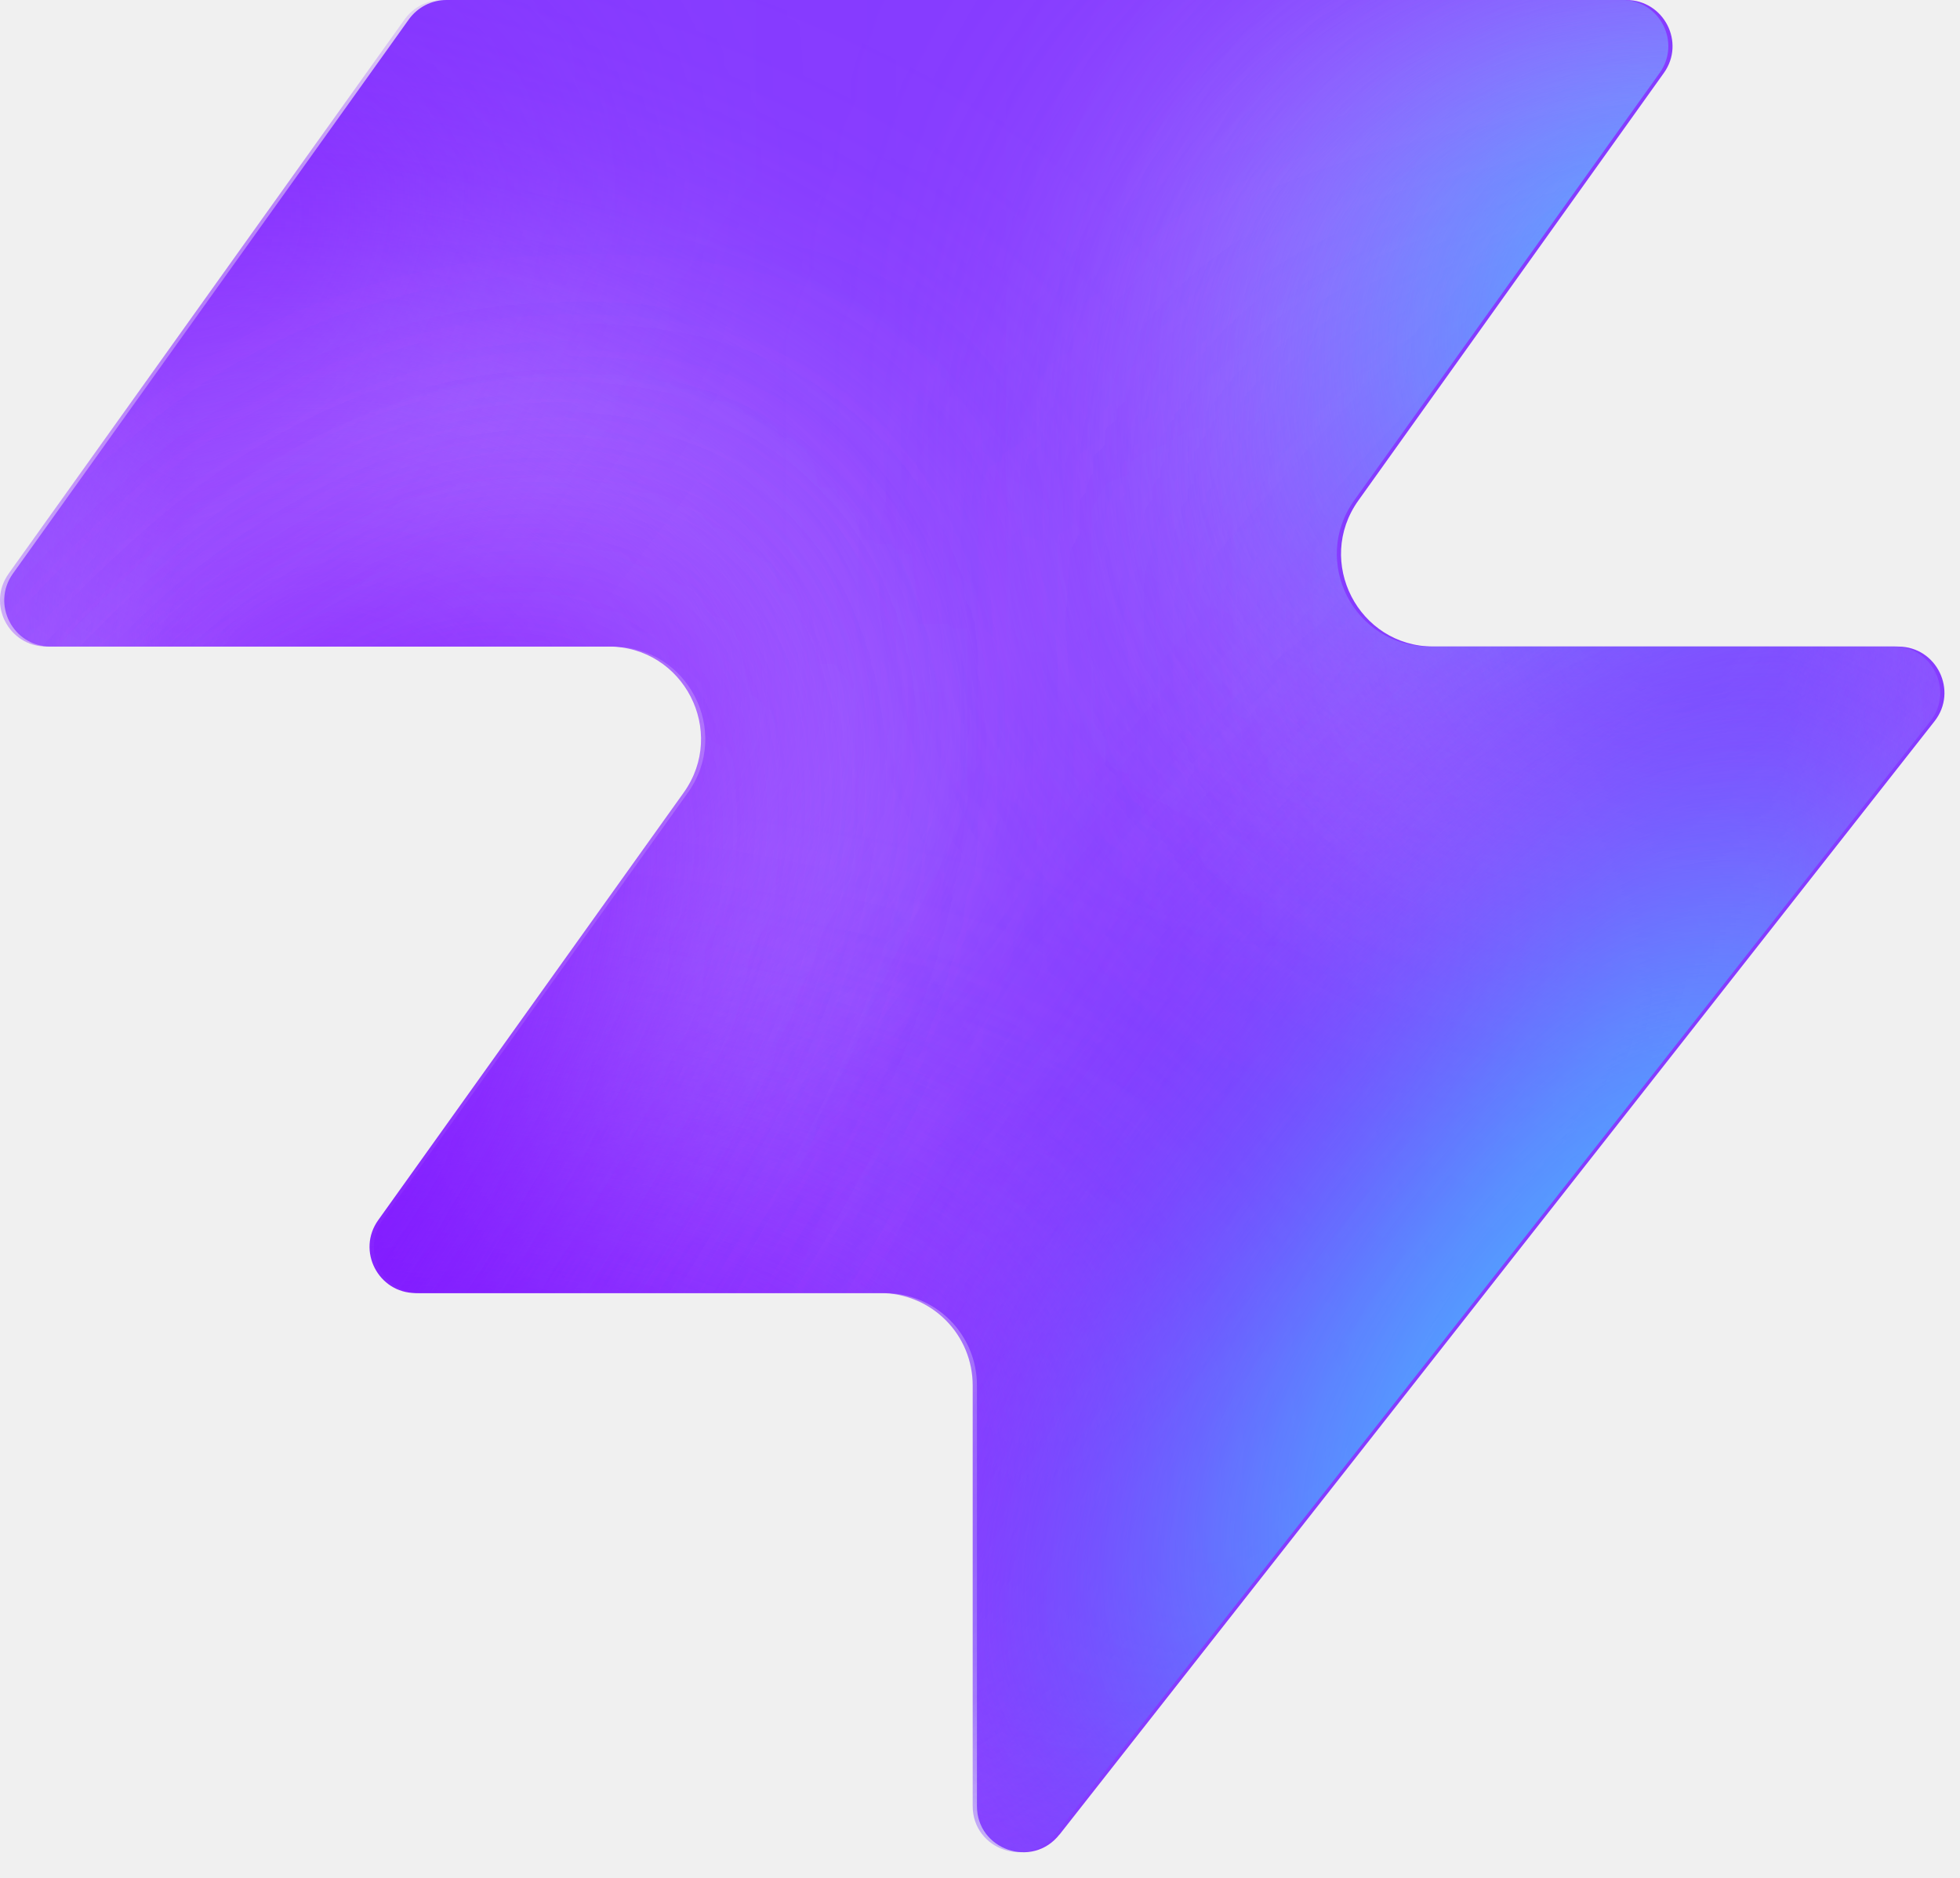
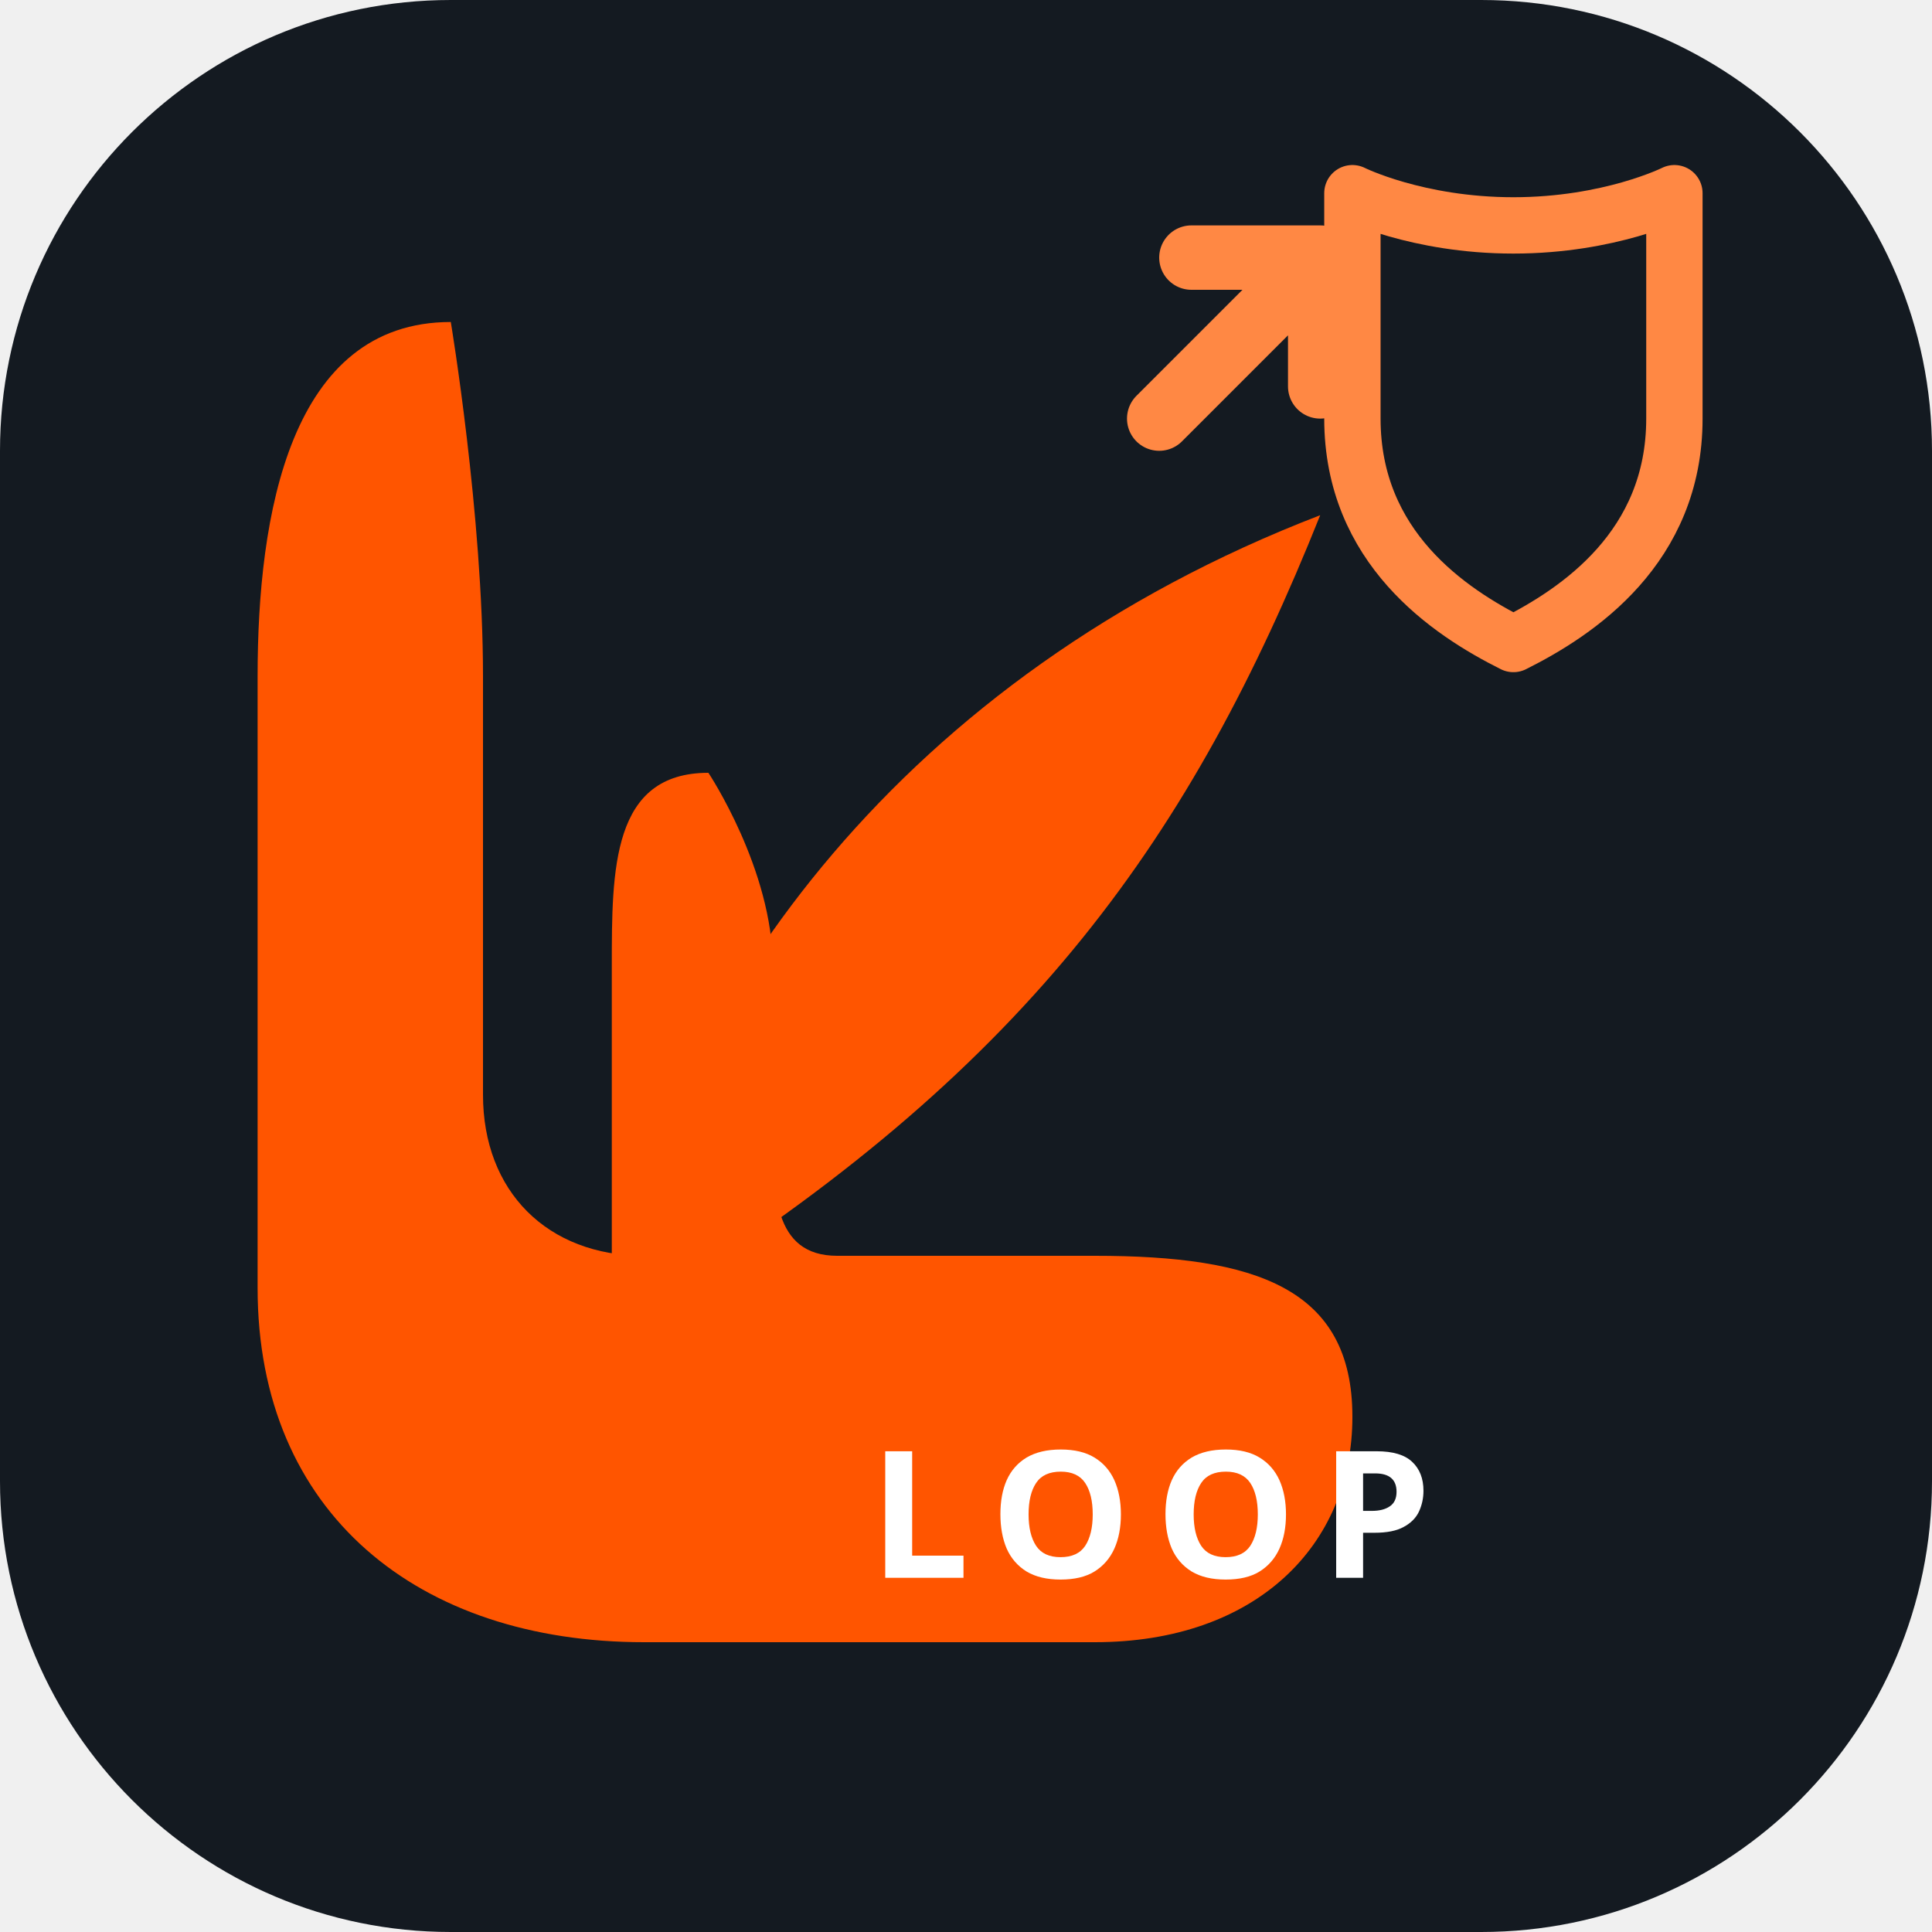
- <svg xmlns="http://www.w3.org/2000/svg" width="48" height="46" fill="none" viewBox="0 0 48 46">
-   <path fill="#863bff" d="M25.946 44.938c-.664.845-2.021.375-2.021-.698V33.937a2.26 2.26 0 0 0-2.262-2.262H10.287c-.92 0-1.456-1.04-.92-1.788l7.48-10.471c1.07-1.497 0-3.578-1.842-3.578H1.237c-.92 0-1.456-1.04-.92-1.788L10.013.474c.214-.297.556-.474.92-.474h28.894c.92 0 1.456 1.04.92 1.788l-7.48 10.471c-1.07 1.498 0 3.579 1.842 3.579h11.377c.943 0 1.473 1.088.89 1.83L25.947 44.94z" style="fill:#863bff;fill:color(display-p3 .525 .23 1);fill-opacity:1" />
-   <mask id="a" width="48" height="46" x="0" y="0" maskUnits="userSpaceOnUse" style="mask-type:alpha">
-     <path fill="#000" d="M25.842 44.938c-.664.844-2.021.375-2.021-.698V33.937a2.26 2.26 0 0 0-2.262-2.262H10.183c-.92 0-1.456-1.04-.92-1.788l7.48-10.471c1.07-1.498 0-3.579-1.842-3.579H1.133c-.92 0-1.456-1.04-.92-1.787L9.91.473c.214-.297.556-.474.92-.474h28.894c.92 0 1.456 1.04.92 1.788l-7.48 10.471c-1.07 1.498 0 3.578 1.842 3.578h11.377c.943 0 1.473 1.088.89 1.832L25.843 44.94z" style="fill:#000;fill-opacity:1" />
-   </mask>
-   <g mask="url(#a)">
-     <g filter="url(#b)">
-       <ellipse cx="5.508" cy="14.704" fill="#ede6ff" rx="5.508" ry="14.704" style="fill:#ede6ff;fill:color(display-p3 .927 .903 1);fill-opacity:1" transform="matrix(.00324 1 1 -.00324 -4.47 31.516)" />
-     </g>
-     <g filter="url(#c)">
-       <ellipse cx="10.399" cy="29.851" fill="#ede6ff" rx="10.399" ry="29.851" style="fill:#ede6ff;fill:color(display-p3 .927 .903 1);fill-opacity:1" transform="matrix(.00324 1 1 -.00324 -39.328 7.883)" />
-     </g>
-     <g filter="url(#d)">
-       <ellipse cx="5.508" cy="30.487" fill="#7e14ff" rx="5.508" ry="30.487" style="fill:#7e14ff;fill:color(display-p3 .492 .077 1);fill-opacity:1" transform="rotate(89.814 -25.913 -14.639)scale(1 -1)" />
-     </g>
-     <g filter="url(#e)">
-       <ellipse cx="5.508" cy="30.599" fill="#7e14ff" rx="5.508" ry="30.599" style="fill:#7e14ff;fill:color(display-p3 .492 .077 1);fill-opacity:1" transform="rotate(89.814 -32.644 -3.334)scale(1 -1)" />
-     </g>
-     <g filter="url(#f)">
-       <ellipse cx="5.508" cy="30.599" fill="#7e14ff" rx="5.508" ry="30.599" style="fill:#7e14ff;fill:color(display-p3 .492 .077 1);fill-opacity:1" transform="matrix(.00324 1 1 -.00324 -34.34 30.47)" />
-     </g>
-     <g filter="url(#g)">
-       <ellipse cx="14.072" cy="22.078" fill="#ede6ff" rx="14.072" ry="22.078" style="fill:#ede6ff;fill:color(display-p3 .927 .903 1);fill-opacity:1" transform="rotate(93.35 24.506 48.493)scale(-1 1)" />
-     </g>
-     <g filter="url(#h)">
-       <ellipse cx="3.47" cy="21.501" fill="#7e14ff" rx="3.47" ry="21.501" style="fill:#7e14ff;fill:color(display-p3 .492 .077 1);fill-opacity:1" transform="rotate(89.009 28.708 47.59)scale(-1 1)" />
-     </g>
-     <g filter="url(#i)">
-       <ellipse cx="3.47" cy="21.501" fill="#7e14ff" rx="3.47" ry="21.501" style="fill:#7e14ff;fill:color(display-p3 .492 .077 1);fill-opacity:1" transform="rotate(89.009 28.708 47.59)scale(-1 1)" />
-     </g>
-     <g filter="url(#j)">
-       <ellipse cx=".387" cy="8.972" fill="#7e14ff" rx="4.407" ry="29.108" style="fill:#7e14ff;fill:color(display-p3 .492 .077 1);fill-opacity:1" transform="rotate(39.51 .387 8.972)" />
-     </g>
-     <g filter="url(#k)">
-       <ellipse cx="47.523" cy="-6.092" fill="#7e14ff" rx="4.407" ry="29.108" style="fill:#7e14ff;fill:color(display-p3 .492 .077 1);fill-opacity:1" transform="rotate(37.892 47.523 -6.092)" />
-     </g>
-     <g filter="url(#l)">
-       <ellipse cx="41.412" cy="6.333" fill="#47bfff" rx="5.971" ry="9.665" style="fill:#47bfff;fill:color(display-p3 .28 .748 1);fill-opacity:1" transform="rotate(37.892 41.412 6.333)" />
-     </g>
-     <g filter="url(#m)">
-       <ellipse cx="-1.879" cy="38.332" fill="#7e14ff" rx="4.407" ry="29.108" style="fill:#7e14ff;fill:color(display-p3 .492 .077 1);fill-opacity:1" transform="rotate(37.892 -1.88 38.332)" />
-     </g>
-     <g filter="url(#n)">
-       <ellipse cx="-1.879" cy="38.332" fill="#7e14ff" rx="4.407" ry="29.108" style="fill:#7e14ff;fill:color(display-p3 .492 .077 1);fill-opacity:1" transform="rotate(37.892 -1.88 38.332)" />
-     </g>
-     <g filter="url(#o)">
-       <ellipse cx="35.651" cy="29.907" fill="#7e14ff" rx="4.407" ry="29.108" style="fill:#7e14ff;fill:color(display-p3 .492 .077 1);fill-opacity:1" transform="rotate(37.892 35.651 29.907)" />
-     </g>
-     <g filter="url(#p)">
-       <ellipse cx="38.418" cy="32.4" fill="#47bfff" rx="5.971" ry="15.297" style="fill:#47bfff;fill:color(display-p3 .28 .748 1);fill-opacity:1" transform="rotate(37.892 38.418 32.4)" />
-     </g>
-   </g>
-   <defs>
-     <filter id="b" width="60.045" height="41.654" x="-19.77" y="16.149" color-interpolation-filters="sRGB" filterUnits="userSpaceOnUse">
-       <feFlood flood-opacity="0" result="BackgroundImageFix" />
-       <feBlend in="SourceGraphic" in2="BackgroundImageFix" result="shape" />
-       <feGaussianBlur result="effect1_foregroundBlur_2002_17158" stdDeviation="7.659" />
-     </filter>
-     <filter id="c" width="90.34" height="51.437" x="-54.613" y="-7.533" color-interpolation-filters="sRGB" filterUnits="userSpaceOnUse">
-       <feFlood flood-opacity="0" result="BackgroundImageFix" />
-       <feBlend in="SourceGraphic" in2="BackgroundImageFix" result="shape" />
-       <feGaussianBlur result="effect1_foregroundBlur_2002_17158" stdDeviation="7.659" />
-     </filter>
-     <filter id="d" width="79.355" height="29.4" x="-49.64" y="2.03" color-interpolation-filters="sRGB" filterUnits="userSpaceOnUse">
-       <feFlood flood-opacity="0" result="BackgroundImageFix" />
-       <feBlend in="SourceGraphic" in2="BackgroundImageFix" result="shape" />
-       <feGaussianBlur result="effect1_foregroundBlur_2002_17158" stdDeviation="4.596" />
-     </filter>
-     <filter id="e" width="79.579" height="29.4" x="-45.045" y="20.029" color-interpolation-filters="sRGB" filterUnits="userSpaceOnUse">
-       <feFlood flood-opacity="0" result="BackgroundImageFix" />
-       <feBlend in="SourceGraphic" in2="BackgroundImageFix" result="shape" />
-       <feGaussianBlur result="effect1_foregroundBlur_2002_17158" stdDeviation="4.596" />
-     </filter>
-     <filter id="f" width="79.579" height="29.4" x="-43.513" y="21.178" color-interpolation-filters="sRGB" filterUnits="userSpaceOnUse">
-       <feFlood flood-opacity="0" result="BackgroundImageFix" />
-       <feBlend in="SourceGraphic" in2="BackgroundImageFix" result="shape" />
-       <feGaussianBlur result="effect1_foregroundBlur_2002_17158" stdDeviation="4.596" />
-     </filter>
-     <filter id="g" width="74.749" height="58.852" x="15.756" y="-17.901" color-interpolation-filters="sRGB" filterUnits="userSpaceOnUse">
-       <feFlood flood-opacity="0" result="BackgroundImageFix" />
-       <feBlend in="SourceGraphic" in2="BackgroundImageFix" result="shape" />
-       <feGaussianBlur result="effect1_foregroundBlur_2002_17158" stdDeviation="7.659" />
-     </filter>
-     <filter id="h" width="61.377" height="25.362" x="23.548" y="2.284" color-interpolation-filters="sRGB" filterUnits="userSpaceOnUse">
-       <feFlood flood-opacity="0" result="BackgroundImageFix" />
-       <feBlend in="SourceGraphic" in2="BackgroundImageFix" result="shape" />
-       <feGaussianBlur result="effect1_foregroundBlur_2002_17158" stdDeviation="4.596" />
-     </filter>
-     <filter id="i" width="61.377" height="25.362" x="23.548" y="2.284" color-interpolation-filters="sRGB" filterUnits="userSpaceOnUse">
-       <feFlood flood-opacity="0" result="BackgroundImageFix" />
-       <feBlend in="SourceGraphic" in2="BackgroundImageFix" result="shape" />
-       <feGaussianBlur result="effect1_foregroundBlur_2002_17158" stdDeviation="4.596" />
-     </filter>
-     <filter id="j" width="56.045" height="63.649" x="-27.636" y="-22.853" color-interpolation-filters="sRGB" filterUnits="userSpaceOnUse">
-       <feFlood flood-opacity="0" result="BackgroundImageFix" />
-       <feBlend in="SourceGraphic" in2="BackgroundImageFix" result="shape" />
-       <feGaussianBlur result="effect1_foregroundBlur_2002_17158" stdDeviation="4.596" />
-     </filter>
-     <filter id="k" width="54.814" height="64.646" x="20.116" y="-38.415" color-interpolation-filters="sRGB" filterUnits="userSpaceOnUse">
-       <feFlood flood-opacity="0" result="BackgroundImageFix" />
-       <feBlend in="SourceGraphic" in2="BackgroundImageFix" result="shape" />
-       <feGaussianBlur result="effect1_foregroundBlur_2002_17158" stdDeviation="4.596" />
-     </filter>
-     <filter id="l" width="33.541" height="35.313" x="24.641" y="-11.323" color-interpolation-filters="sRGB" filterUnits="userSpaceOnUse">
-       <feFlood flood-opacity="0" result="BackgroundImageFix" />
-       <feBlend in="SourceGraphic" in2="BackgroundImageFix" result="shape" />
-       <feGaussianBlur result="effect1_foregroundBlur_2002_17158" stdDeviation="4.596" />
-     </filter>
-     <filter id="m" width="54.814" height="64.646" x="-29.286" y="6.009" color-interpolation-filters="sRGB" filterUnits="userSpaceOnUse">
-       <feFlood flood-opacity="0" result="BackgroundImageFix" />
-       <feBlend in="SourceGraphic" in2="BackgroundImageFix" result="shape" />
-       <feGaussianBlur result="effect1_foregroundBlur_2002_17158" stdDeviation="4.596" />
-     </filter>
-     <filter id="n" width="54.814" height="64.646" x="-29.286" y="6.009" color-interpolation-filters="sRGB" filterUnits="userSpaceOnUse">
-       <feFlood flood-opacity="0" result="BackgroundImageFix" />
-       <feBlend in="SourceGraphic" in2="BackgroundImageFix" result="shape" />
-       <feGaussianBlur result="effect1_foregroundBlur_2002_17158" stdDeviation="4.596" />
-     </filter>
-     <filter id="o" width="54.814" height="64.646" x="8.244" y="-2.416" color-interpolation-filters="sRGB" filterUnits="userSpaceOnUse">
-       <feFlood flood-opacity="0" result="BackgroundImageFix" />
-       <feBlend in="SourceGraphic" in2="BackgroundImageFix" result="shape" />
-       <feGaussianBlur result="effect1_foregroundBlur_2002_17158" stdDeviation="4.596" />
-     </filter>
-     <filter id="p" width="39.409" height="43.623" x="18.713" y="10.588" color-interpolation-filters="sRGB" filterUnits="userSpaceOnUse">
-       <feFlood flood-opacity="0" result="BackgroundImageFix" />
-       <feBlend in="SourceGraphic" in2="BackgroundImageFix" result="shape" />
-       <feGaussianBlur result="effect1_foregroundBlur_2002_17158" stdDeviation="4.596" />
-     </filter>
-   </defs>
+ <svg xmlns="http://www.w3.org/2000/svg" width="120" height="120" viewBox="0 0 120 120" fill="none">
+   <rect width="120" height="120" rx="28" fill="#141A21" />
+   <path d="M 28 20 C 18 20 16 32 16 42 L 16 80 C 16 94 26 102 40 102 L 68 102 C 78 102 84 96 84 88 C 84 80 78 78 68 78 L 40 78 C 34 78 30 74 30 68 L 30 42 C 30 32 28 20 28 20 Z" fill="#FF5500" />
+   <path d="M 44 48 C 38 48 38 54 38 60 L 38 80 C 38 88 42 92 50 92 L 62 92 C 68 92 70 88 70 84 C 70 80 66 78 60 78 L 52 78 C 48 78 48 74 48 70 L 48 60 C 48 54 44 48 44 48 Z" fill="#FF5500" />
+   <path d="M 38 80 C 42 62 56 42 82 32 C 74 52 64 66 42 80 Z" fill="#FF5500" />
+   <path d="M 72 26 L 82 16 M 82 16 L 74 16 M 82 16 L 82 24" stroke="#FF8844" stroke-width="4" stroke-linecap="round" stroke-linejoin="round" />
+   <path d="M 94 14 C 100 14 104 12 104 12 C 104 12 104 22 104 26 C 104 34 98 38 94 40 C 90 38 84 34 84 26 C 84 22 84 12 84 12 C 84 12 88 14 94 14 Z" stroke="#FF8844" stroke-width="3.5" fill="none" stroke-linecap="round" stroke-linejoin="round" />
+   <text x="54" y="98" fill="#FFFFFF" font-size="11" font-weight="900" font-family="'Plus Jakarta Sans', system-ui, sans-serif" letter-spacing="1.5">LOOP</text>
</svg>
